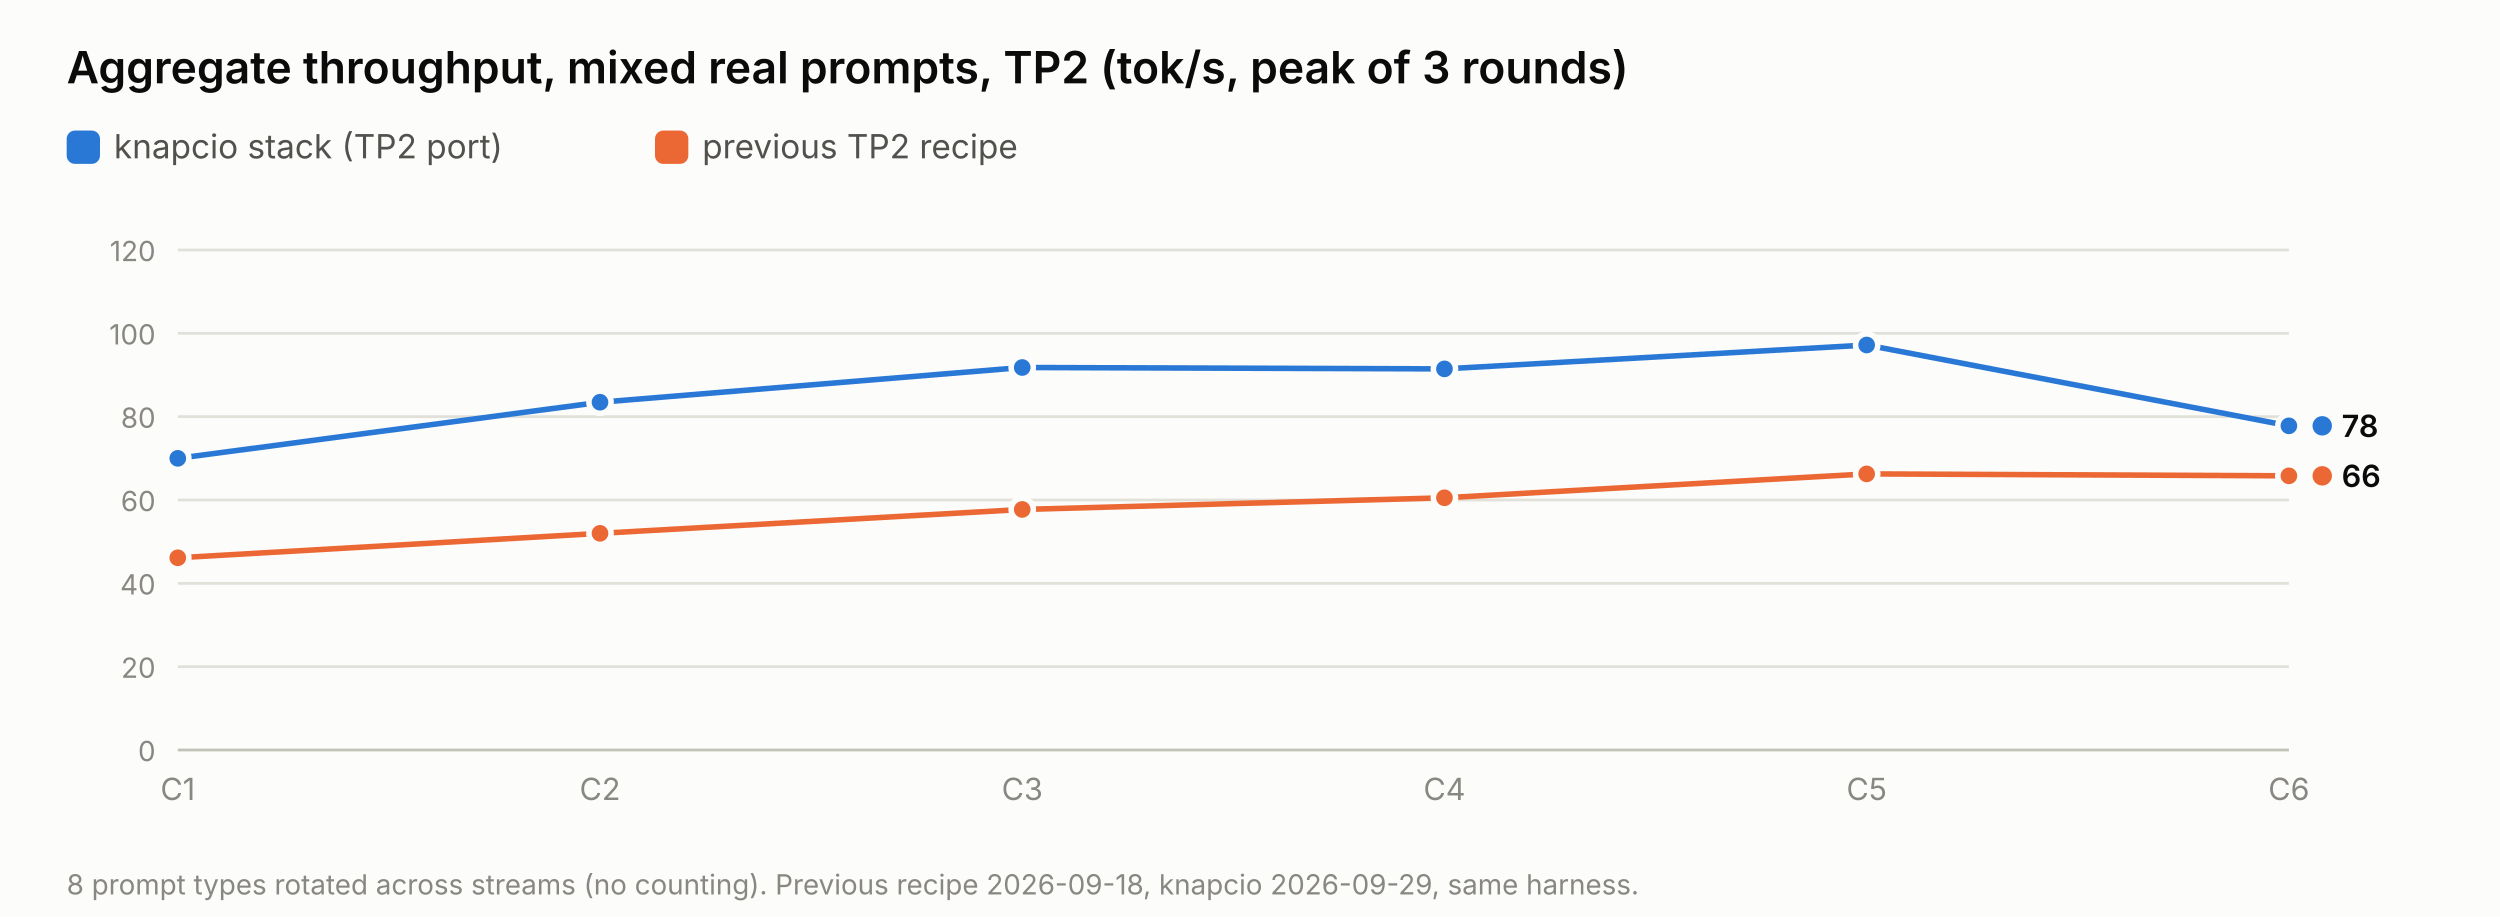
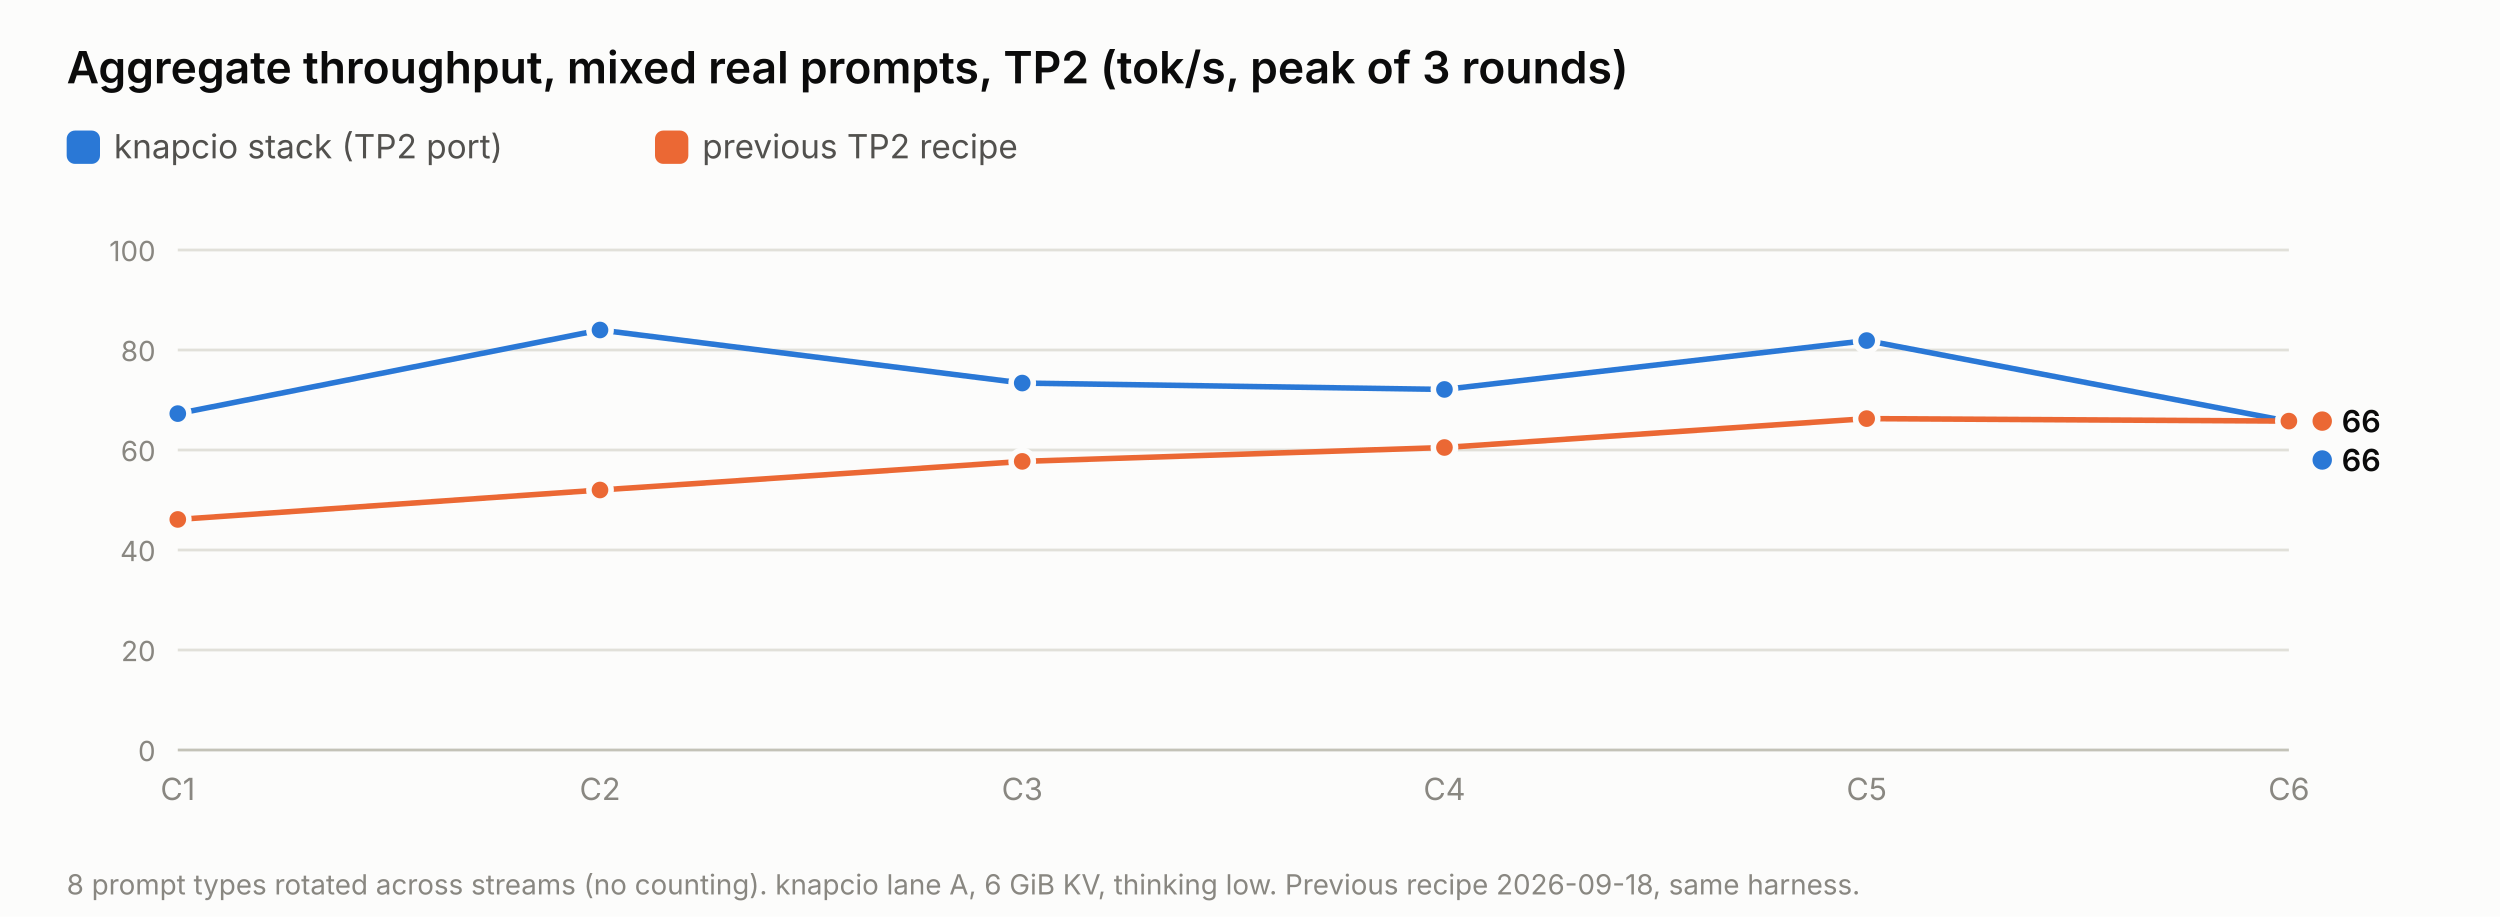
<svg xmlns="http://www.w3.org/2000/svg" width="900" height="330" viewBox="0 0 900 330" role="img" aria-label="Aggregate throughput, mixed real prompts, TP2 (tok/s, peak of 3 rounds)">
  <rect width="900" height="330" fill="#fcfcfb" />
  <text x="24.0" y="30.0" font-family="system-ui,-apple-system,Segoe UI,sans-serif" font-size="16" fill="#0b0b0b" text-anchor="start" font-weight="600">Aggregate throughput, mixed real prompts, TP2 (tok/s, peak of 3 rounds)</text>
  <rect x="24" y="47" width="12" height="12" rx="3" fill="#2a78d6" />
  <text x="41.0" y="57.0" font-family="system-ui,-apple-system,Segoe UI,sans-serif" font-size="12" fill="#52514e" text-anchor="start" font-weight="normal">knapcio stack (TP2 port)</text>
  <rect x="235.8" y="47" width="12" height="12" rx="3" fill="#eb6834" />
  <text x="252.8" y="57.0" font-family="system-ui,-apple-system,Segoe UI,sans-serif" font-size="12" fill="#52514e" text-anchor="start" font-weight="normal">previous TP2 recipe</text>
  <line x1="64" x2="824" y1="270.0" y2="270.0" stroke="#c3c2b7" stroke-width="1" />
  <text x="56.0" y="274.0" font-family="system-ui,-apple-system,Segoe UI,sans-serif" font-size="10" fill="#898781" text-anchor="end" font-weight="normal">0</text>
-   <line x1="64" x2="824" y1="240.0" y2="240.0" stroke="#e1e0d9" stroke-width="1" />
-   <text x="56.0" y="244.0" font-family="system-ui,-apple-system,Segoe UI,sans-serif" font-size="10" fill="#898781" text-anchor="end" font-weight="normal">20</text>
-   <line x1="64" x2="824" y1="210.0" y2="210.0" stroke="#e1e0d9" stroke-width="1" />
-   <text x="56.0" y="214.0" font-family="system-ui,-apple-system,Segoe UI,sans-serif" font-size="10" fill="#898781" text-anchor="end" font-weight="normal">40</text>
-   <line x1="64" x2="824" y1="180.0" y2="180.0" stroke="#e1e0d9" stroke-width="1" />
-   <text x="56.0" y="184.0" font-family="system-ui,-apple-system,Segoe UI,sans-serif" font-size="10" fill="#898781" text-anchor="end" font-weight="normal">60</text>
-   <line x1="64" x2="824" y1="150.0" y2="150.0" stroke="#e1e0d9" stroke-width="1" />
-   <text x="56.0" y="154.0" font-family="system-ui,-apple-system,Segoe UI,sans-serif" font-size="10" fill="#898781" text-anchor="end" font-weight="normal">80</text>
-   <line x1="64" x2="824" y1="120.0" y2="120.0" stroke="#e1e0d9" stroke-width="1" />
-   <text x="56.0" y="124.0" font-family="system-ui,-apple-system,Segoe UI,sans-serif" font-size="10" fill="#898781" text-anchor="end" font-weight="normal">100</text>
+   <line x1="64" x2="824" y1="234.0" y2="234.0" stroke="#e1e0d9" stroke-width="1" />
+   <text x="56.0" y="238.0" font-family="system-ui,-apple-system,Segoe UI,sans-serif" font-size="10" fill="#898781" text-anchor="end" font-weight="normal">20</text>
+   <line x1="64" x2="824" y1="198.0" y2="198.0" stroke="#e1e0d9" stroke-width="1" />
+   <text x="56.0" y="202.0" font-family="system-ui,-apple-system,Segoe UI,sans-serif" font-size="10" fill="#898781" text-anchor="end" font-weight="normal">40</text>
+   <line x1="64" x2="824" y1="162.0" y2="162.0" stroke="#e1e0d9" stroke-width="1" />
+   <text x="56.0" y="166.0" font-family="system-ui,-apple-system,Segoe UI,sans-serif" font-size="10" fill="#898781" text-anchor="end" font-weight="normal">60</text>
+   <line x1="64" x2="824" y1="126.0" y2="126.0" stroke="#e1e0d9" stroke-width="1" />
+   <text x="56.0" y="130.0" font-family="system-ui,-apple-system,Segoe UI,sans-serif" font-size="10" fill="#898781" text-anchor="end" font-weight="normal">80</text>
  <line x1="64" x2="824" y1="90.0" y2="90.0" stroke="#e1e0d9" stroke-width="1" />
-   <text x="56.0" y="94.0" font-family="system-ui,-apple-system,Segoe UI,sans-serif" font-size="10" fill="#898781" text-anchor="end" font-weight="normal">120</text>
+   <text x="56.0" y="94.0" font-family="system-ui,-apple-system,Segoe UI,sans-serif" font-size="10" fill="#898781" text-anchor="end" font-weight="normal">100</text>
  <text x="64.0" y="288.0" font-family="system-ui,-apple-system,Segoe UI,sans-serif" font-size="11" fill="#898781" text-anchor="middle" font-weight="normal">C1</text>
  <text x="216.0" y="288.0" font-family="system-ui,-apple-system,Segoe UI,sans-serif" font-size="11" fill="#898781" text-anchor="middle" font-weight="normal">C2</text>
  <text x="368.0" y="288.0" font-family="system-ui,-apple-system,Segoe UI,sans-serif" font-size="11" fill="#898781" text-anchor="middle" font-weight="normal">C3</text>
  <text x="520.0" y="288.0" font-family="system-ui,-apple-system,Segoe UI,sans-serif" font-size="11" fill="#898781" text-anchor="middle" font-weight="normal">C4</text>
  <text x="672.0" y="288.0" font-family="system-ui,-apple-system,Segoe UI,sans-serif" font-size="11" fill="#898781" text-anchor="middle" font-weight="normal">C5</text>
  <text x="824.0" y="288.0" font-family="system-ui,-apple-system,Segoe UI,sans-serif" font-size="11" fill="#898781" text-anchor="middle" font-weight="normal">C6</text>
-   <polyline points="64.0,165.0 216.0,144.8 368.0,132.3 520.0,132.8 672.0,124.2 824.0,153.3" fill="none" stroke="#2a78d6" stroke-width="2" stroke-linejoin="round" stroke-linecap="round" />
-   <circle cx="64.0" cy="165.0" r="4" fill="#2a78d6" stroke="#fcfcfb" stroke-width="2" />
-   <circle cx="216.0" cy="144.8" r="4" fill="#2a78d6" stroke="#fcfcfb" stroke-width="2" />
-   <circle cx="368.0" cy="132.3" r="4" fill="#2a78d6" stroke="#fcfcfb" stroke-width="2" />
-   <circle cx="520.0" cy="132.8" r="4" fill="#2a78d6" stroke="#fcfcfb" stroke-width="2" />
-   <circle cx="672.0" cy="124.2" r="4" fill="#2a78d6" stroke="#fcfcfb" stroke-width="2" />
-   <circle cx="824.0" cy="153.3" r="4" fill="#2a78d6" stroke="#fcfcfb" stroke-width="2" />
-   <polyline points="64.0,200.8 216.0,192.0 368.0,183.4 520.0,179.2 672.0,170.6 824.0,171.3" fill="none" stroke="#eb6834" stroke-width="2" stroke-linejoin="round" stroke-linecap="round" />
-   <circle cx="64.0" cy="200.8" r="4" fill="#eb6834" stroke="#fcfcfb" stroke-width="2" />
-   <circle cx="216.0" cy="192.0" r="4" fill="#eb6834" stroke="#fcfcfb" stroke-width="2" />
-   <circle cx="368.0" cy="183.4" r="4" fill="#eb6834" stroke="#fcfcfb" stroke-width="2" />
-   <circle cx="520.0" cy="179.2" r="4" fill="#eb6834" stroke="#fcfcfb" stroke-width="2" />
-   <circle cx="672.0" cy="170.6" r="4" fill="#eb6834" stroke="#fcfcfb" stroke-width="2" />
-   <circle cx="824.0" cy="171.3" r="4" fill="#eb6834" stroke="#fcfcfb" stroke-width="2" />
-   <circle cx="836.0" cy="153.3" r="3.5" fill="#2a78d6" />
-   <text x="843.0" y="157.3" font-family="system-ui,-apple-system,Segoe UI,sans-serif" font-size="11" fill="#0b0b0b" text-anchor="start" font-weight="600">78</text>
-   <circle cx="836.0" cy="171.3" r="3.5" fill="#eb6834" />
-   <text x="843.0" y="175.3" font-family="system-ui,-apple-system,Segoe UI,sans-serif" font-size="11" fill="#0b0b0b" text-anchor="start" font-weight="600">66</text>
-   <text x="24.0" y="322.0" font-family="system-ui,-apple-system,Segoe UI,sans-serif" font-size="10" fill="#898781" text-anchor="start" font-weight="normal">8 prompt types rotated across streams (no counting). Previous recipe 2026-09-18, knapcio 2026-09-29, same harness.</text>
+   <polyline points="64.0,148.9 216.0,118.8 368.0,137.9 520.0,140.2 672.0,122.6 824.0,151.7" fill="none" stroke="#2a78d6" stroke-width="2" stroke-linejoin="round" stroke-linecap="round" />
+   <circle cx="64.0" cy="148.9" r="4" fill="#2a78d6" stroke="#fcfcfb" stroke-width="2" />
+   <circle cx="216.0" cy="118.8" r="4" fill="#2a78d6" stroke="#fcfcfb" stroke-width="2" />
+   <circle cx="368.0" cy="137.9" r="4" fill="#2a78d6" stroke="#fcfcfb" stroke-width="2" />
+   <circle cx="520.0" cy="140.2" r="4" fill="#2a78d6" stroke="#fcfcfb" stroke-width="2" />
+   <circle cx="672.0" cy="122.6" r="4" fill="#2a78d6" stroke="#fcfcfb" stroke-width="2" />
+   <circle cx="824.0" cy="151.7" r="4" fill="#2a78d6" stroke="#fcfcfb" stroke-width="2" />
+   <polyline points="64.0,187.0 216.0,176.4 368.0,166.1 520.0,161.1 672.0,150.7 824.0,151.6" fill="none" stroke="#eb6834" stroke-width="2" stroke-linejoin="round" stroke-linecap="round" />
+   <circle cx="64.0" cy="187.0" r="4" fill="#eb6834" stroke="#fcfcfb" stroke-width="2" />
+   <circle cx="216.0" cy="176.4" r="4" fill="#eb6834" stroke="#fcfcfb" stroke-width="2" />
+   <circle cx="368.0" cy="166.1" r="4" fill="#eb6834" stroke="#fcfcfb" stroke-width="2" />
+   <circle cx="520.0" cy="161.1" r="4" fill="#eb6834" stroke="#fcfcfb" stroke-width="2" />
+   <circle cx="672.0" cy="150.7" r="4" fill="#eb6834" stroke="#fcfcfb" stroke-width="2" />
+   <circle cx="824.0" cy="151.6" r="4" fill="#eb6834" stroke="#fcfcfb" stroke-width="2" />
+   <circle cx="836.0" cy="151.6" r="3.5" fill="#eb6834" />
+   <text x="843.0" y="155.6" font-family="system-ui,-apple-system,Segoe UI,sans-serif" font-size="11" fill="#0b0b0b" text-anchor="start" font-weight="600">66</text>
+   <circle cx="836.0" cy="165.6" r="3.5" fill="#2a78d6" />
+   <text x="843.0" y="169.6" font-family="system-ui,-apple-system,Segoe UI,sans-serif" font-size="11" fill="#0b0b0b" text-anchor="start" font-weight="600">66</text>
+   <text x="24.0" y="322.0" font-family="system-ui,-apple-system,Segoe UI,sans-serif" font-size="10" fill="#898781" text-anchor="start" font-weight="normal">8 prompt types rotated across streams (no counting). knapcio lane A, 6 GiB KV, thinking low. Previous recipe 2026-09-18, same harness.</text>
</svg>
